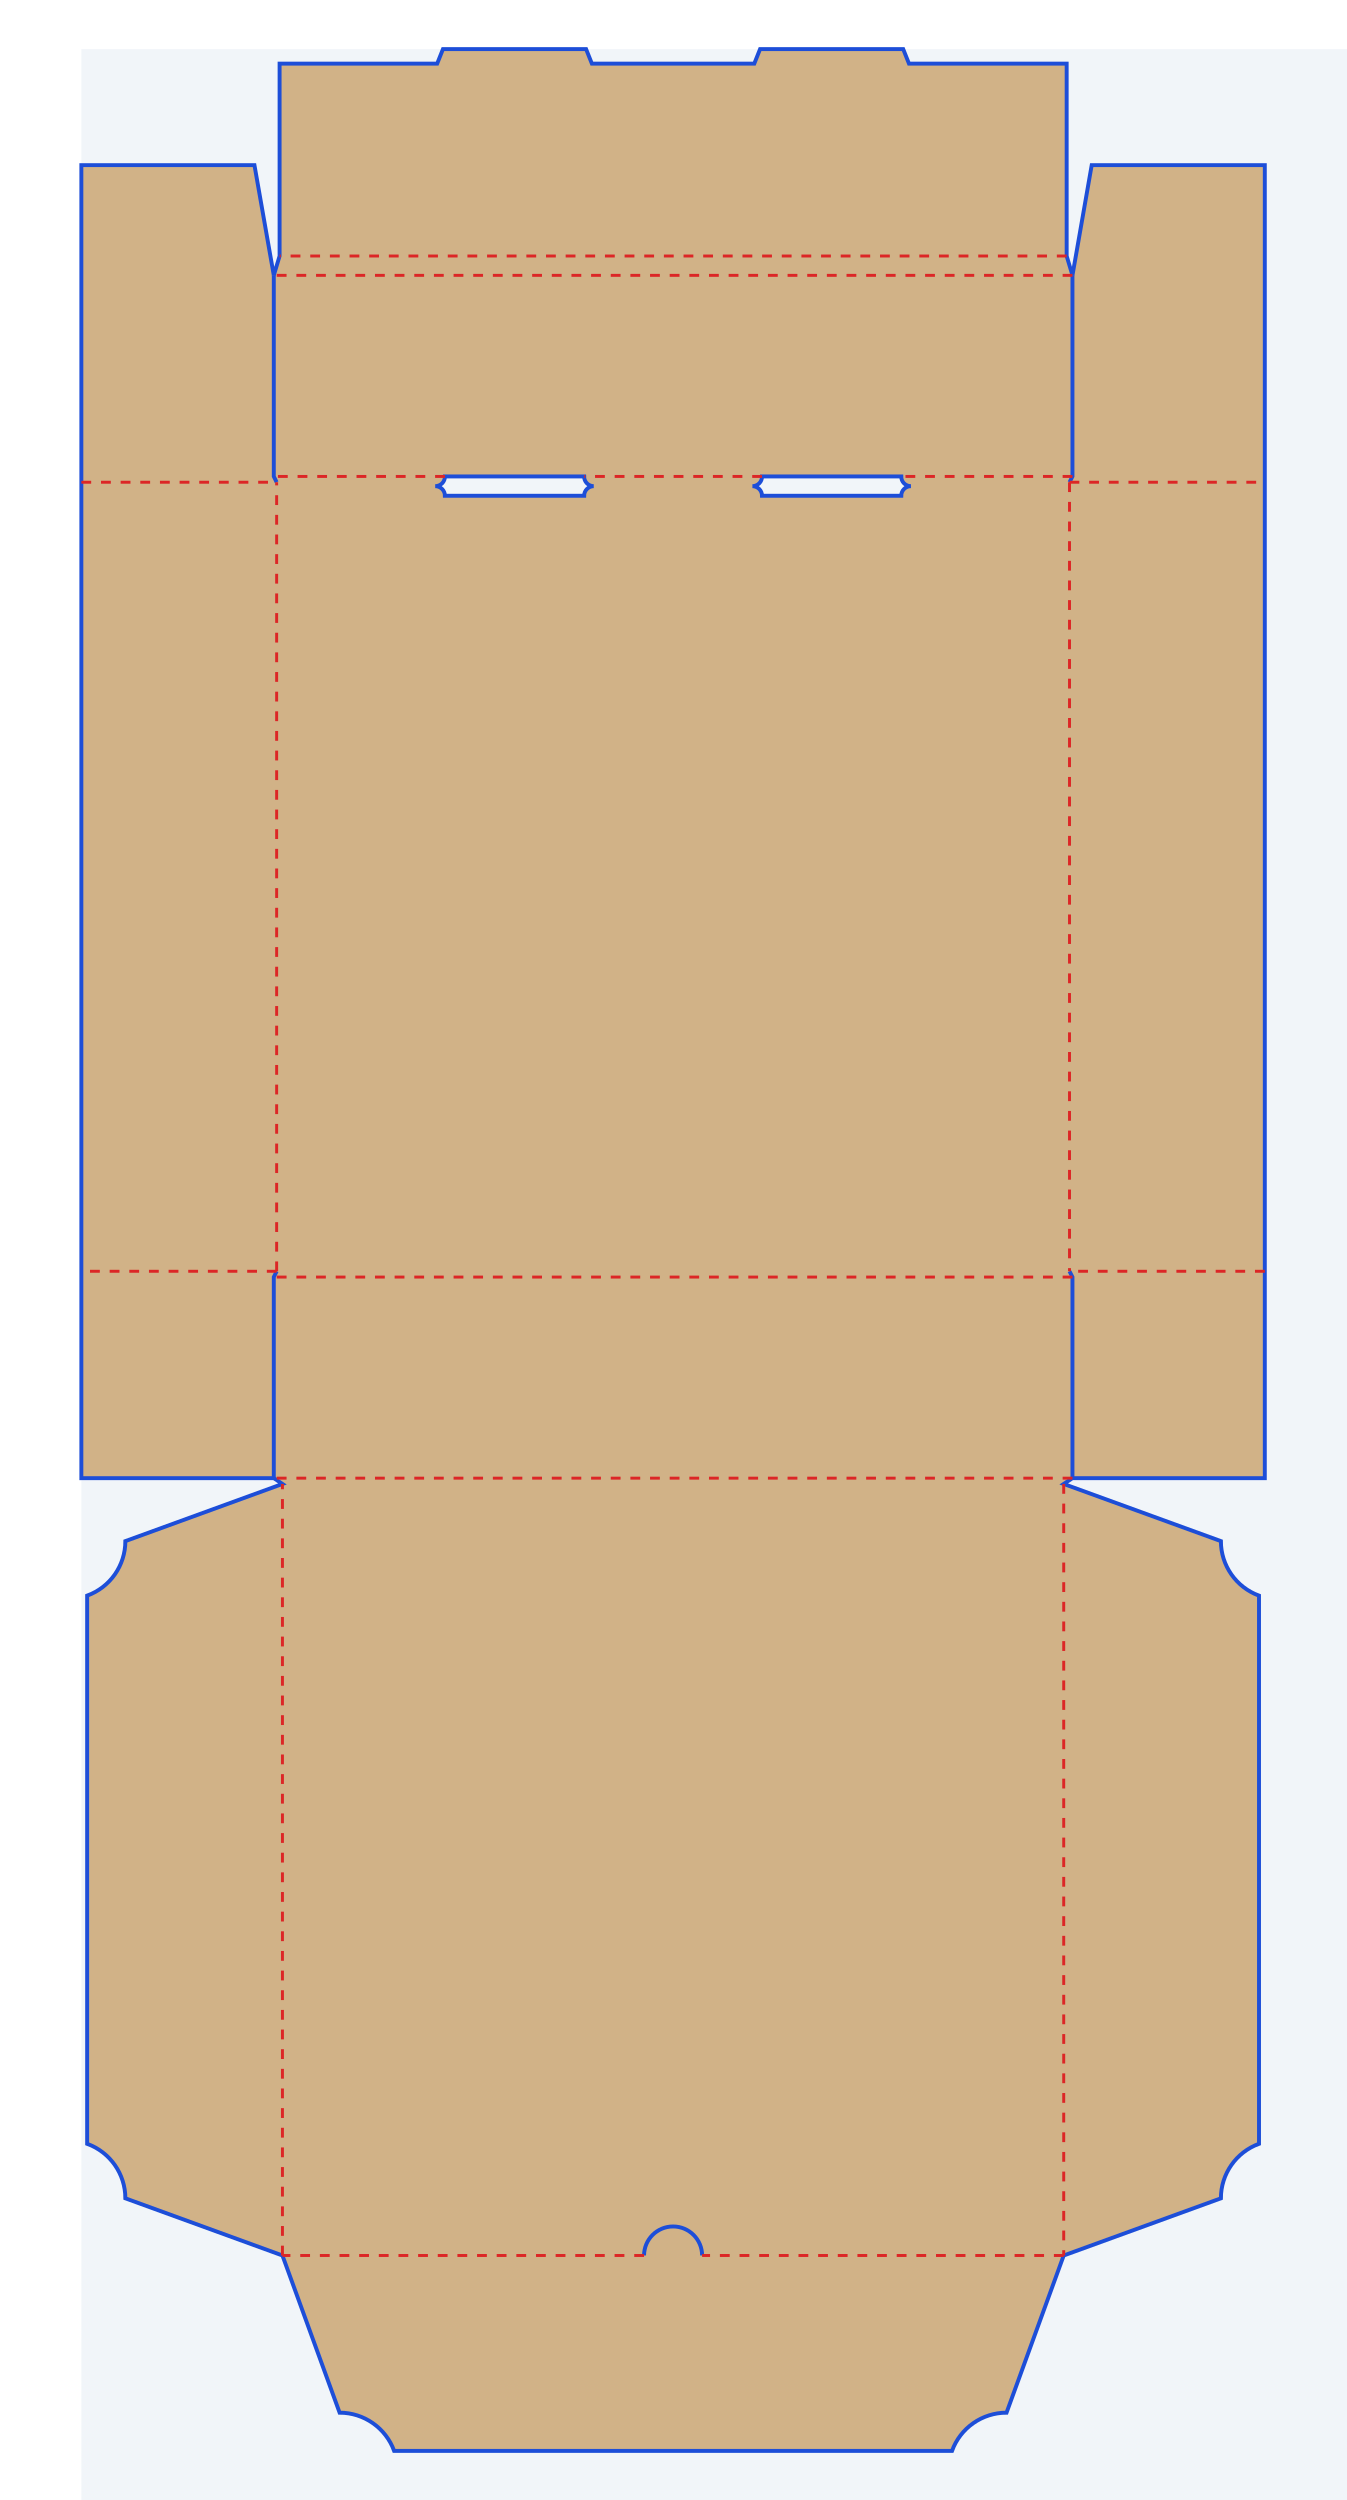
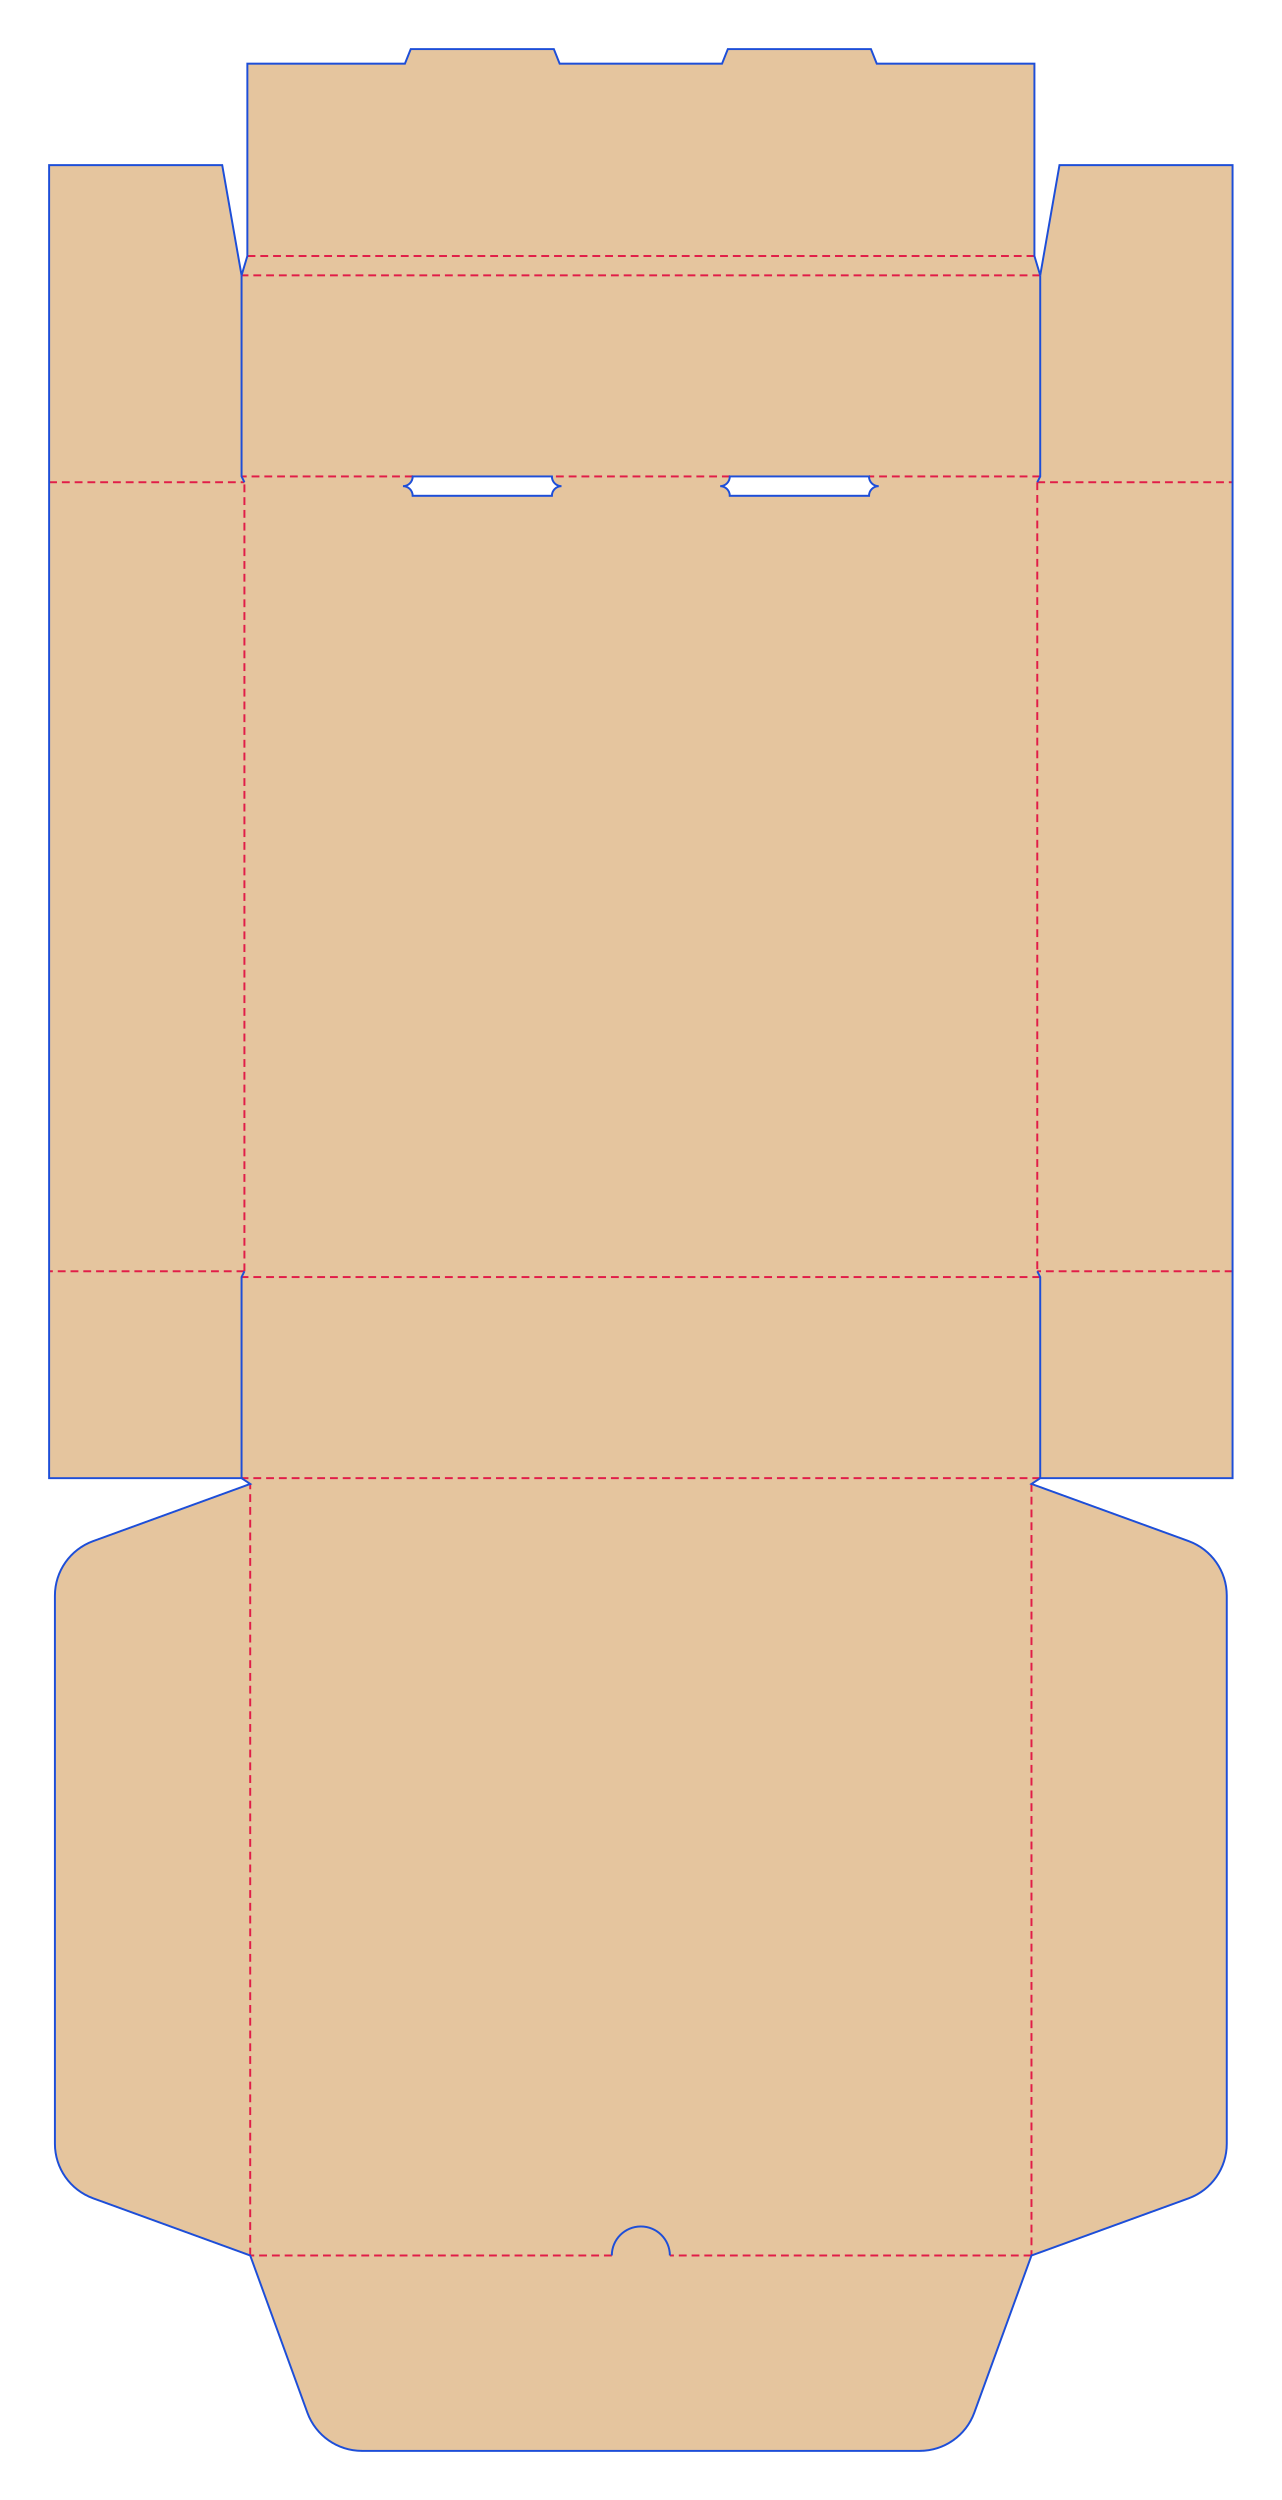
- <svg xmlns="http://www.w3.org/2000/svg" viewBox="-0.5 -0.5 13.047 25.449" width="700" height="1300">
-   <rect width="100%" height="100%" fill="#f1f5f9" />
-   <path d="M 2.018 2.106 L 2.018 0.148 L 3.622 0.148 L 3.681 0 L 5.138 0 L 5.197 0.148 L 6.85 0.148 L 6.909 0 L 8.366 0 L 8.425 0.148 L 10.03 0.148 L 10.03 2.106 L 10.089 2.303 L 10.285 1.181 L 12.047 1.181 L 12.047 4.409 L 12.047 12.441 L 12.047 14.547 L 10.089 14.547 L 10 14.606 L 11.6 15.188 A 0.591 0.591 0 0 0 11.988 15.743 L 11.988 21.323 A 0.591 0.591 0 0 0 11.6 21.878 L 10 22.46 L 9.418 24.06 A 0.591 0.591 0 0 0 8.863 24.449 L 3.184 24.449 A 0.591 0.591 0 0 0 2.629 24.06 L 2.047 22.46 L 0.448 21.878 A 0.591 0.591 0 0 0 0.059 21.323 L 0.059 15.743 A 0.591 0.591 0 0 0 0.448 15.188 L 2.047 14.606 L 1.959 14.547 L 0 14.547 L 0 12.441 L 0 4.409 L 0 1.181 L 1.762 1.181 L 1.959 2.303 L 2.018 2.106 Z M 3.701 4.547 L 5.118 4.547 A 0.098 0.098 0 0 1 5.216 4.449 A 0.098 0.098 0 0 1 5.118 4.35 L 3.701 4.35 A 0.098 0.098 0 0 1 3.602 4.449 A 0.098 0.098 0 0 1 3.701 4.547 Z M 6.929 4.547 L 8.346 4.547 A 0.098 0.098 0 0 1 8.445 4.449 A 0.098 0.098 0 0 1 8.346 4.35 L 6.929 4.35 A 0.098 0.098 0 0 1 6.831 4.449 A 0.098 0.098 0 0 1 6.929 4.547 Z" fill="#d1b287" fill-rule="evenodd" stroke="#1d4ed8" stroke-width="0.04" />
-   <path d="M 1.988 4.409 L 1.959 4.35 L 1.959 2.303" fill="none" stroke="#1d4ed8" stroke-width="0.04" />
-   <path d="M 10.059 4.409 L 10.089 4.35 L 10.089 2.303" fill="none" stroke="#1d4ed8" stroke-width="0.04" />
-   <path d="M 1.988 12.441 L 1.959 12.5 L 1.959 14.547" fill="none" stroke="#1d4ed8" stroke-width="0.04" />
-   <path d="M 10.059 12.441 L 10.089 12.5 L 10.089 14.547" fill="none" stroke="#1d4ed8" stroke-width="0.04" />
-   <path d="M 5.728 22.46 A 0.295 0.295 0 0 1 6.319 22.46" fill="none" stroke="#1d4ed8" stroke-width="0.04" />
-   <line x1="10.03" y1="2.106" x2="2.018" y2="2.106" stroke="#dc2626" stroke-width="0.03" stroke-dasharray="0.1,0.1" />
-   <line x1="10.089" y1="4.35" x2="8.346" y2="4.35" stroke="#dc2626" stroke-width="0.03" stroke-dasharray="0.1,0.1" />
-   <line x1="6.929" y1="4.35" x2="5.118" y2="4.35" stroke="#dc2626" stroke-width="0.03" stroke-dasharray="0.1,0.1" />
-   <line x1="3.701" y1="4.35" x2="1.959" y2="4.35" stroke="#dc2626" stroke-width="0.03" stroke-dasharray="0.1,0.1" />
-   <line x1="10.059" y1="4.409" x2="10.059" y2="12.441" stroke="#dc2626" stroke-width="0.03" stroke-dasharray="0.1,0.1" />
-   <line x1="10.089" y1="12.5" x2="1.959" y2="12.5" stroke="#dc2626" stroke-width="0.03" stroke-dasharray="0.1,0.1" />
-   <line x1="1.988" y1="12.441" x2="1.988" y2="4.409" stroke="#dc2626" stroke-width="0.03" stroke-dasharray="0.1,0.1" />
-   <line x1="10.089" y1="14.547" x2="1.959" y2="14.547" stroke="#dc2626" stroke-width="0.03" stroke-dasharray="0.1,0.1" />
-   <line x1="10" y1="14.606" x2="10" y2="22.46" stroke="#dc2626" stroke-width="0.03" stroke-dasharray="0.1,0.1" />
-   <line x1="10" y1="22.46" x2="6.319" y2="22.46" stroke="#dc2626" stroke-width="0.03" stroke-dasharray="0.1,0.1" />
-   <line x1="5.728" y1="22.46" x2="2.047" y2="22.46" stroke="#dc2626" stroke-width="0.03" stroke-dasharray="0.1,0.1" />
-   <line x1="2.047" y1="22.46" x2="2.047" y2="14.606" stroke="#dc2626" stroke-width="0.03" stroke-dasharray="0.1,0.1" />
-   <line x1="0" y1="4.409" x2="1.988" y2="4.409" stroke="#dc2626" stroke-width="0.03" stroke-dasharray="0.1,0.1" />
-   <line x1="1.988" y1="12.441" x2="0" y2="12.441" stroke="#dc2626" stroke-width="0.03" stroke-dasharray="0.1,0.1" />
-   <line x1="12.047" y1="12.441" x2="10.059" y2="12.441" stroke="#dc2626" stroke-width="0.03" stroke-dasharray="0.1,0.1" />
-   <line x1="10.059" y1="4.409" x2="12.047" y2="4.409" stroke="#dc2626" stroke-width="0.03" stroke-dasharray="0.1,0.1" />
-   <line x1="10.089" y1="2.303" x2="1.959" y2="2.303" stroke="#dc2626" stroke-width="0.03" stroke-dasharray="0.1,0.1" />
+ <svg xmlns="http://www.w3.org/2000/svg" viewBox="-0.5 -0.5 13.047 25.449">
+   <g fill="#e5c59e" stroke="none">
+     <path d="M 2.018 2.106 L 2.018 0.148 L 3.622 0.148 L 3.681 0 L 5.138 0 L 5.197 0.148 L 6.85 0.148 L 6.909 0 L 8.366 0 L 8.425 0.148 L 10.03 0.148 L 10.03 2.106 L 10.089 2.303 L 10.285 1.181 L 12.047 1.181 L 12.047 4.409 L 12.047 12.441 L 12.047 14.547 L 10.089 14.547 L 10 14.606 L 11.6 15.188 A 0.591 0.591 0 0 1 11.988 15.743 L 11.988 21.323 A 0.591 0.591 0 0 1 11.6 21.878 L 10 22.46 L 9.418 24.06 A 0.591 0.591 0 0 1 8.863 24.449 L 3.184 24.449 A 0.591 0.591 0 0 1 2.629 24.06 L 2.047 22.46 L 0.448 21.878 A 0.591 0.591 0 0 1 0.059 21.323 L 0.059 15.743 A 0.591 0.591 0 0 1 0.448 15.188 L 2.047 14.606 L 1.959 14.547 L 0 14.547 L 0 12.441 L 0 4.409 L 0 1.181 L 1.762 1.181 L 1.959 2.303 L 2.018 2.106 Z M 3.701 4.547 L 5.118 4.547 A 0.098 0.098 0 0 1 5.216 4.449 A 0.098 0.098 0 0 1 5.118 4.35 L 3.701 4.35 A 0.098 0.098 0 0 1 3.602 4.449 A 0.098 0.098 0 0 1 3.701 4.547 Z M 6.929 4.547 L 8.346 4.547 A 0.098 0.098 0 0 1 8.445 4.449 A 0.098 0.098 0 0 1 8.346 4.35 L 6.929 4.35 A 0.098 0.098 0 0 1 6.831 4.449 A 0.098 0.098 0 0 1 6.929 4.547 Z" fill-rule="evenodd" />
+   </g>
+   <g fill="none" stroke="#e11d48" stroke-width="0.02" stroke-dasharray="0.08,0.05">
+     <line x1="10.03" y1="2.106" x2="2.018" y2="2.106" />
+     <line x1="10.089" y1="4.35" x2="8.346" y2="4.35" />
+     <line x1="6.929" y1="4.35" x2="5.118" y2="4.35" />
+     <line x1="3.701" y1="4.35" x2="1.959" y2="4.35" />
+     <line x1="10.059" y1="4.409" x2="10.059" y2="12.441" />
+     <line x1="10.089" y1="12.5" x2="1.959" y2="12.5" />
+     <line x1="1.988" y1="12.441" x2="1.988" y2="4.409" />
+     <line x1="10.089" y1="14.547" x2="1.959" y2="14.547" />
+     <line x1="10" y1="14.606" x2="10" y2="22.46" />
+     <line x1="10" y1="22.46" x2="6.319" y2="22.46" />
+     <line x1="5.728" y1="22.46" x2="2.047" y2="22.46" />
+     <line x1="2.047" y1="22.46" x2="2.047" y2="14.606" />
+     <line x1="0" y1="4.409" x2="1.988" y2="4.409" />
+     <line x1="1.988" y1="12.441" x2="0" y2="12.441" />
+     <line x1="12.047" y1="12.441" x2="10.059" y2="12.441" />
+     <line x1="10.059" y1="4.409" x2="12.047" y2="4.409" />
+     <line x1="10.089" y1="2.303" x2="1.959" y2="2.303" />
+   </g>
+   <g fill="none" stroke="#1d4ed8" stroke-width="0.02">
+     <path d="M 2.018 2.106 L 2.018 0.148 L 3.622 0.148 L 3.681 0 L 5.138 0 L 5.197 0.148 L 6.85 0.148 L 6.909 0 L 8.366 0 L 8.425 0.148 L 10.03 0.148 L 10.03 2.106 L 10.089 2.303 L 10.285 1.181 L 12.047 1.181 L 12.047 4.409 L 12.047 12.441 L 12.047 14.547 L 10.089 14.547 L 10 14.606 L 11.6 15.188 A 0.591 0.591 0 0 1 11.988 15.743 L 11.988 21.323 A 0.591 0.591 0 0 1 11.6 21.878 L 10 22.46 L 9.418 24.06 A 0.591 0.591 0 0 1 8.863 24.449 L 3.184 24.449 A 0.591 0.591 0 0 1 2.629 24.06 L 2.047 22.46 L 0.448 21.878 A 0.591 0.591 0 0 1 0.059 21.323 L 0.059 15.743 A 0.591 0.591 0 0 1 0.448 15.188 L 2.047 14.606 L 1.959 14.547 L 0 14.547 L 0 12.441 L 0 4.409 L 0 1.181 L 1.762 1.181 L 1.959 2.303 L 2.018 2.106 Z M 3.701 4.547 L 5.118 4.547 A 0.098 0.098 0 0 1 5.216 4.449 A 0.098 0.098 0 0 1 5.118 4.35 L 3.701 4.35 A 0.098 0.098 0 0 1 3.602 4.449 A 0.098 0.098 0 0 1 3.701 4.547 Z M 6.929 4.547 L 8.346 4.547 A 0.098 0.098 0 0 1 8.445 4.449 A 0.098 0.098 0 0 1 8.346 4.35 L 6.929 4.35 A 0.098 0.098 0 0 1 6.831 4.449 A 0.098 0.098 0 0 1 6.929 4.547 Z" />
+     <path d="M 1.988 4.409 L 1.959 4.35 L 1.959 2.303" />
+     <path d="M 10.059 4.409 L 10.089 4.35 L 10.089 2.303" />
+     <path d="M 1.988 12.441 L 1.959 12.5 L 1.959 14.547" />
+     <path d="M 10.059 12.441 L 10.089 12.5 L 10.089 14.547" />
+     <path d="M 5.728 22.46 A 0.295 0.295 0 0 1 6.319 22.46" />
+   </g>
</svg>
